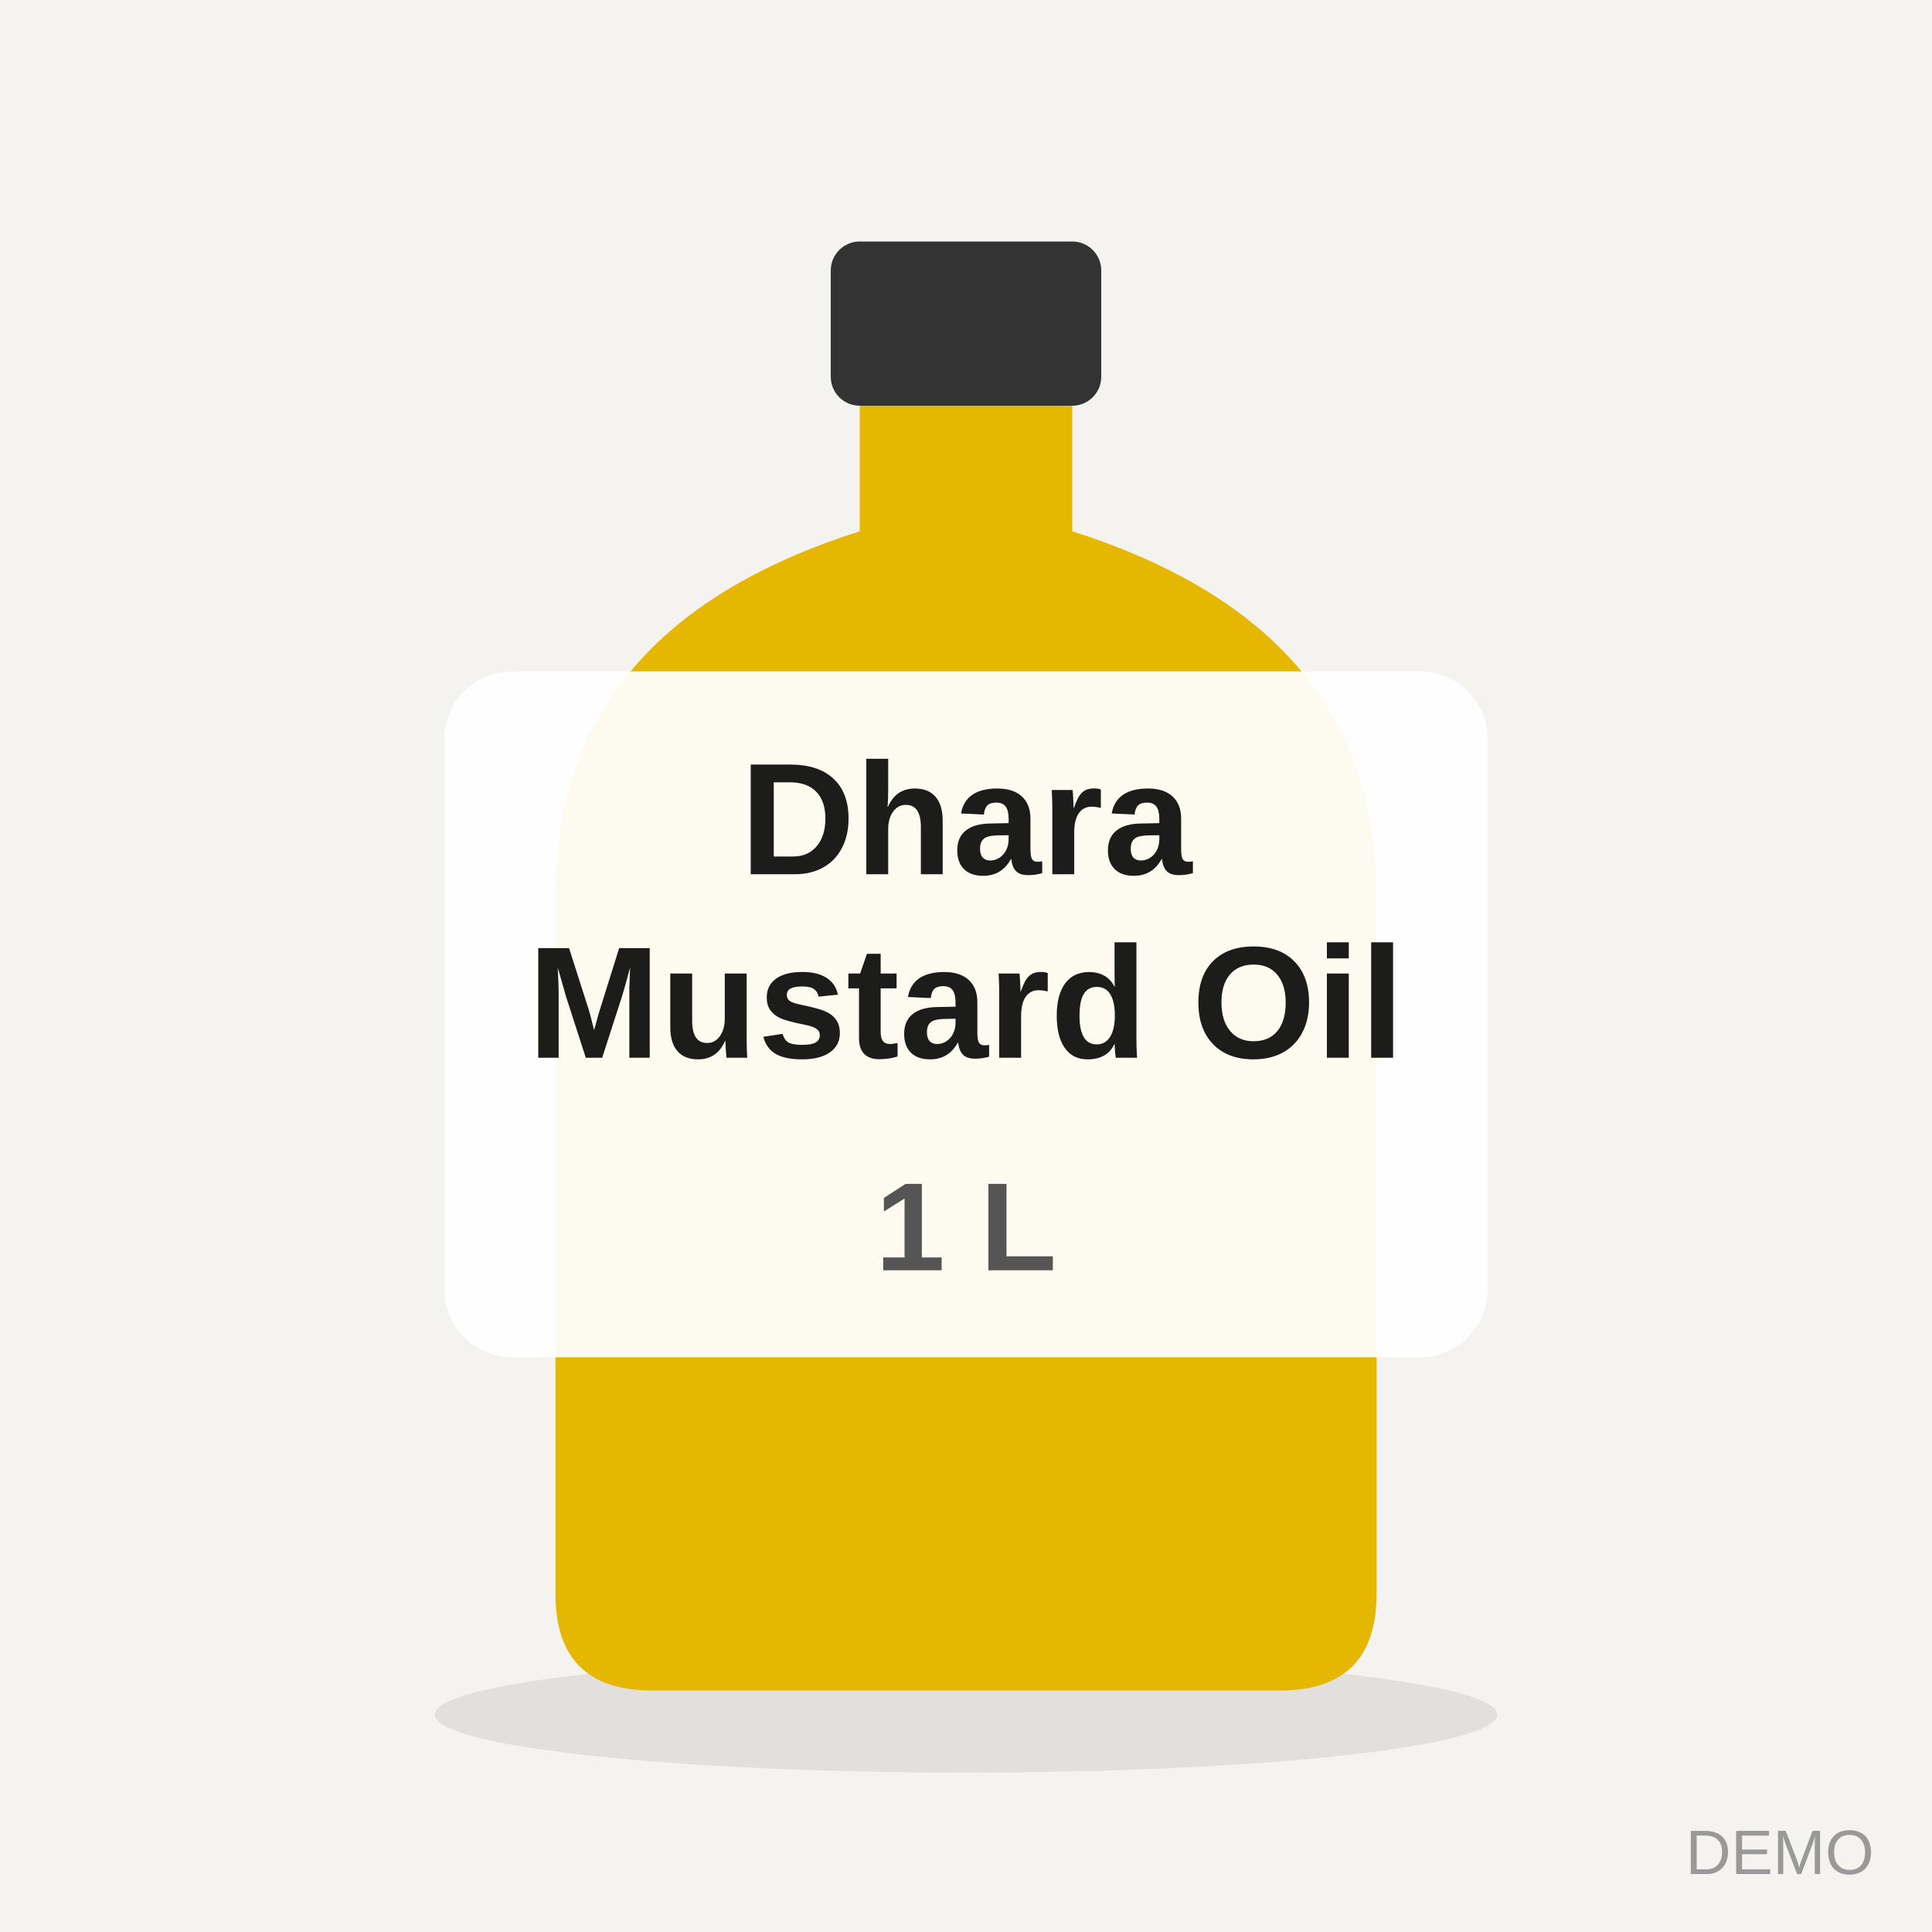
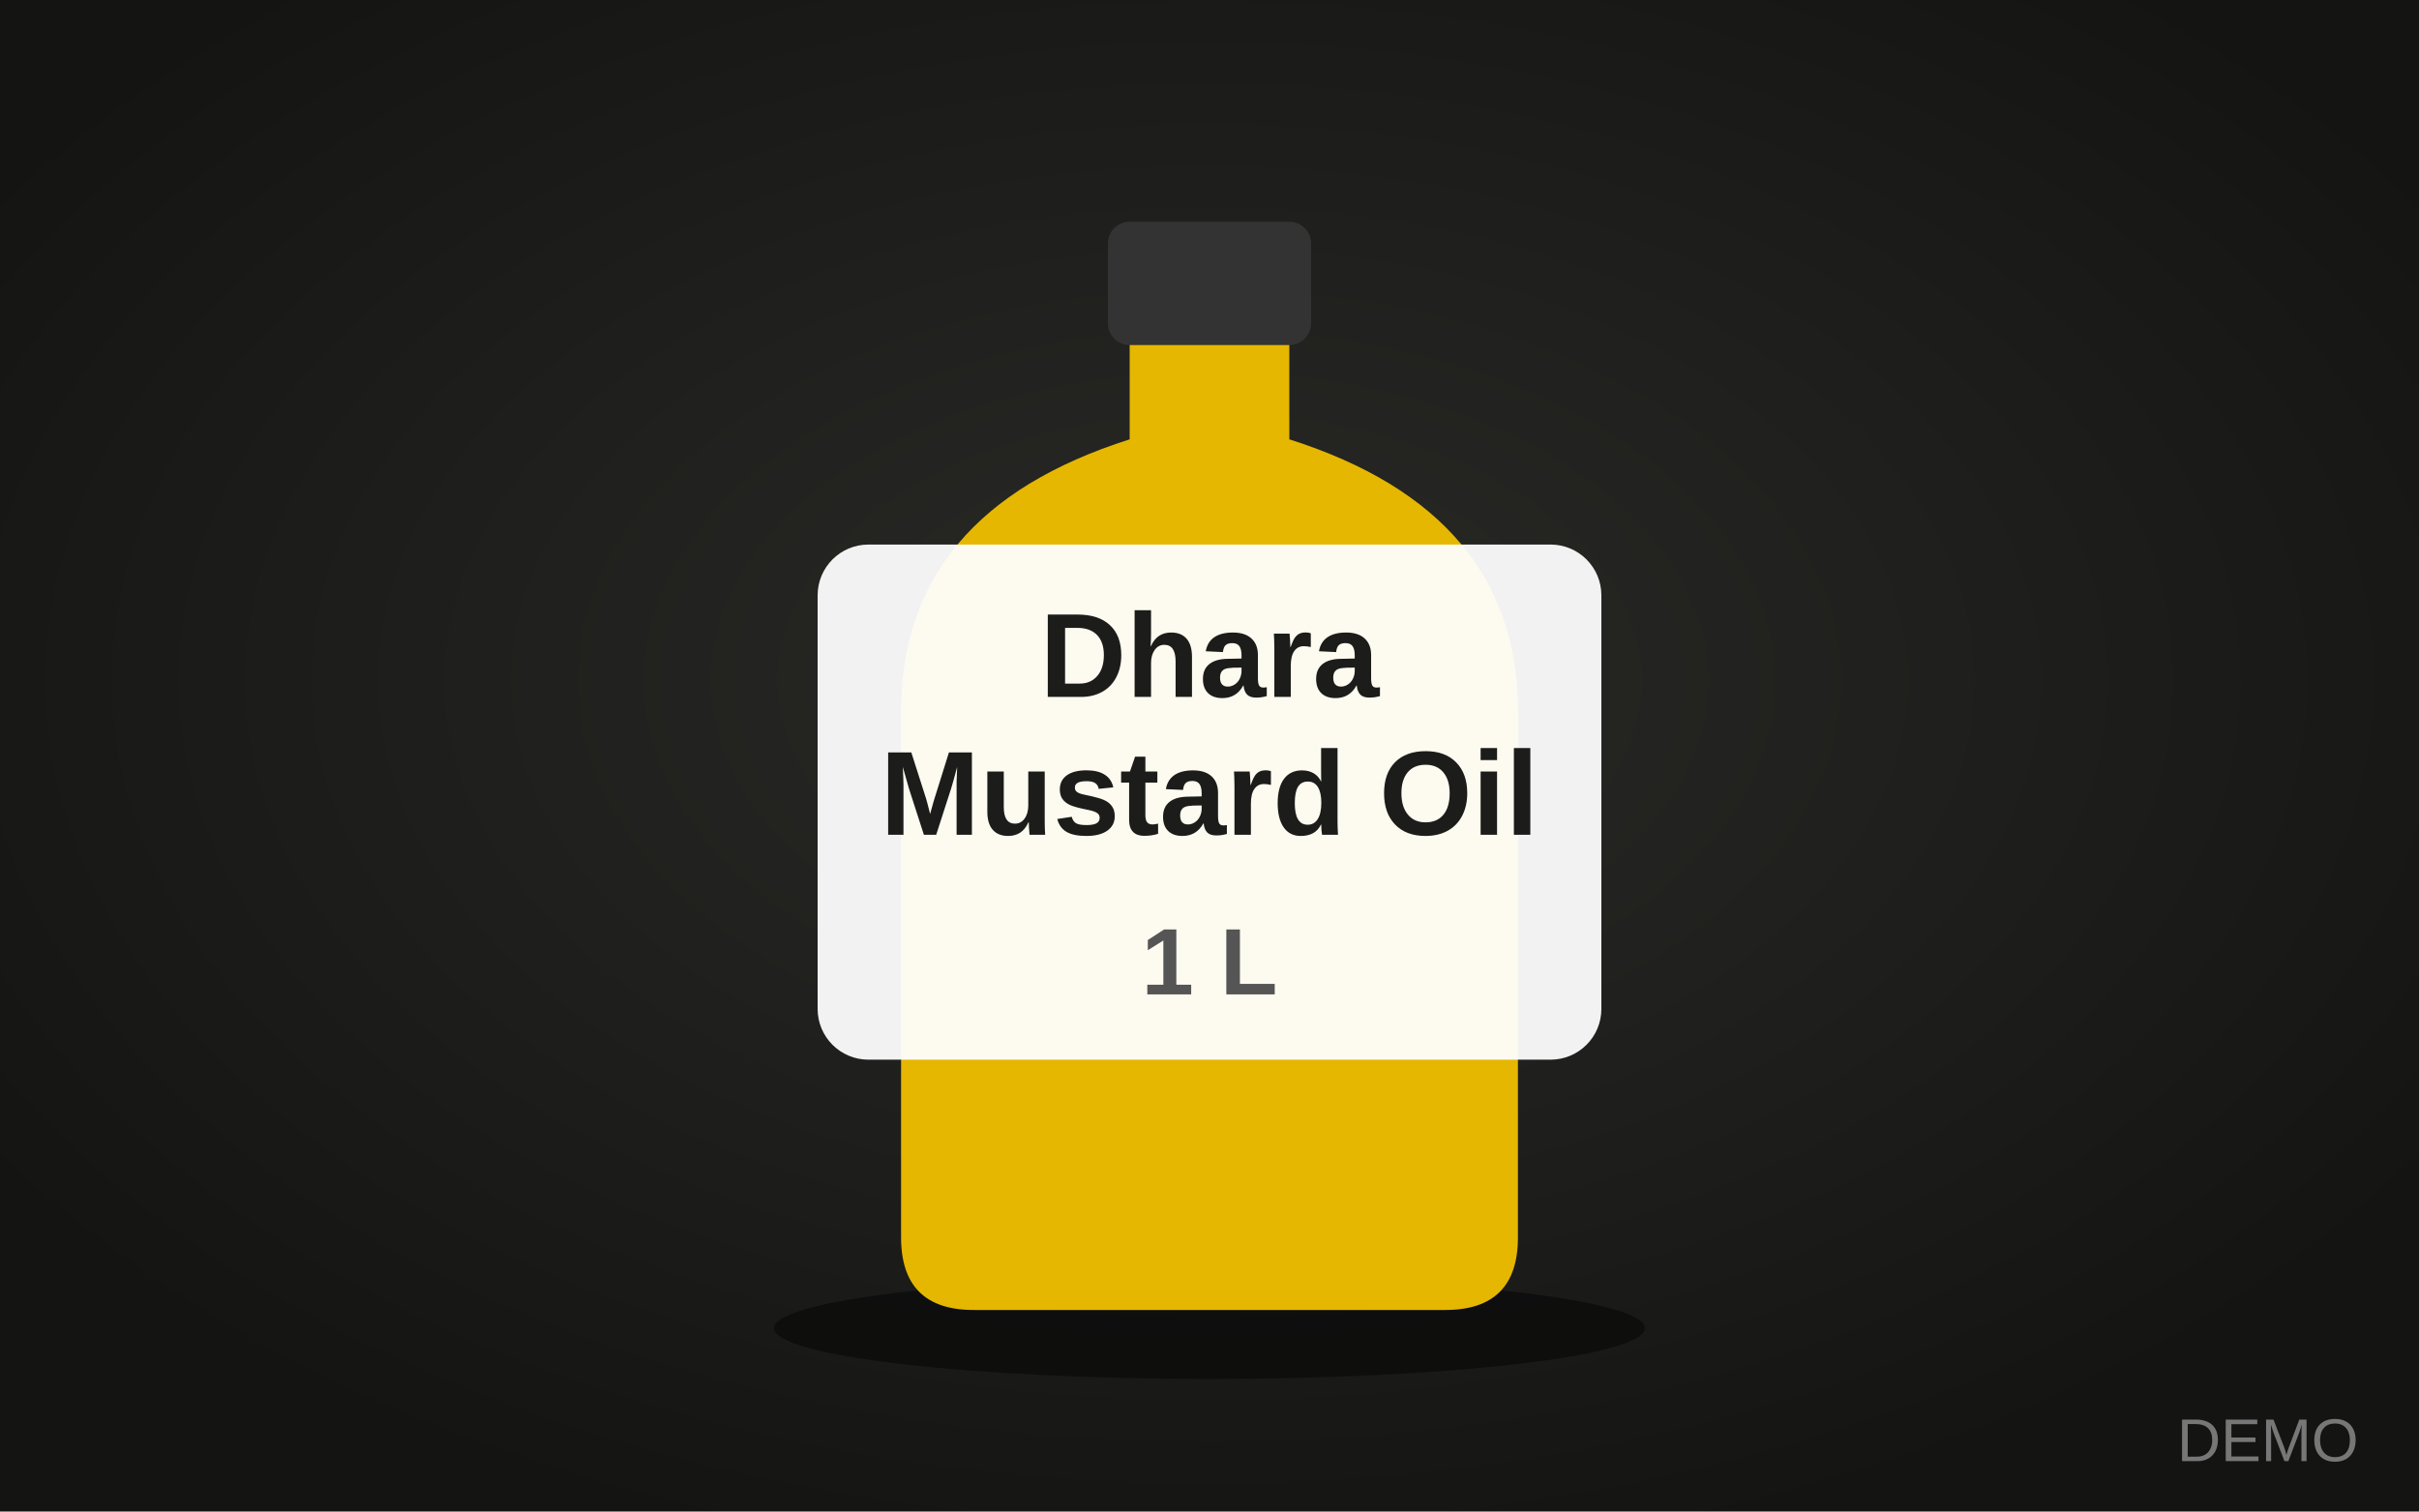
- <svg xmlns="http://www.w3.org/2000/svg" viewBox="0 0 400 400" font-family="Arial, Helvetica, sans-serif">
-   <rect width="400" height="400" fill="#F4F3EF" />
-   <ellipse cx="200" cy="355" rx="110" ry="12" fill="#000" opacity=".08" />
-   <rect x="172" y="50" width="56" height="34" rx="6" fill="#333" />
-   <path d="M178 84 L222 84 L222 110 Q285 130 285 185 L285 330 Q285 350 265 350 L135 350 Q115 350 115 330 L115 185 Q115 130 178 110 Z" fill="#E5B700" />
-   <rect x="92" y="139" width="216" height="142" rx="14" fill="#fff" opacity=".94" />
-   <g fill="#1C1C1A">
-     <text x="200" y="181" text-anchor="middle" font-size="33" font-weight="800">Dhara</text>
-     <text x="200" y="219" text-anchor="middle" font-size="33" font-weight="800">Mustard Oil</text>
+ <svg xmlns="http://www.w3.org/2000/svg" viewBox="0 0 480 300" font-family="Arial, Helvetica, sans-serif">
+   <defs>
+     <radialGradient id="g" cx="50%" cy="45%" r="60%">
+       <stop offset="0" stop-color="#2A2A27" />
+       <stop offset="1" stop-color="#141413" />
+     </radialGradient>
+   </defs>
+   <rect width="480" height="300" fill="url(#g)" />
+   <g transform="translate(96 8) scale(.72)">
+     <ellipse cx="200" cy="355" rx="120" ry="14" fill="#000" opacity=".45" />
+     <rect x="172" y="50" width="56" height="34" rx="6" fill="#333" />
+     <path d="M178 84 L222 84 L222 110 Q285 130 285 185 L285 330 Q285 350 265 350 L135 350 Q115 350 115 330 L115 185 Q115 130 178 110 Z" fill="#E5B700" />
+     <rect x="92" y="139" width="216" height="142" rx="14" fill="#fff" opacity=".94" />
+     <g fill="#1C1C1A">
+       <text x="200" y="181" text-anchor="middle" font-size="33" font-weight="800">Dhara</text>
+       <text x="200" y="219" text-anchor="middle" font-size="33" font-weight="800">Mustard Oil</text>
+     </g>
+     <text x="200" y="263" text-anchor="middle" font-size="26" font-weight="700" fill="#555">1 L</text>
  </g>
-   <text x="200" y="263" text-anchor="middle" font-size="26" font-weight="700" fill="#555">1 L</text>
-   <text x="388" y="388" text-anchor="end" font-size="13" fill="#999">DEMO</text>
+   <text x="468" y="290" text-anchor="end" font-size="12" fill="#777">DEMO</text>
</svg>
